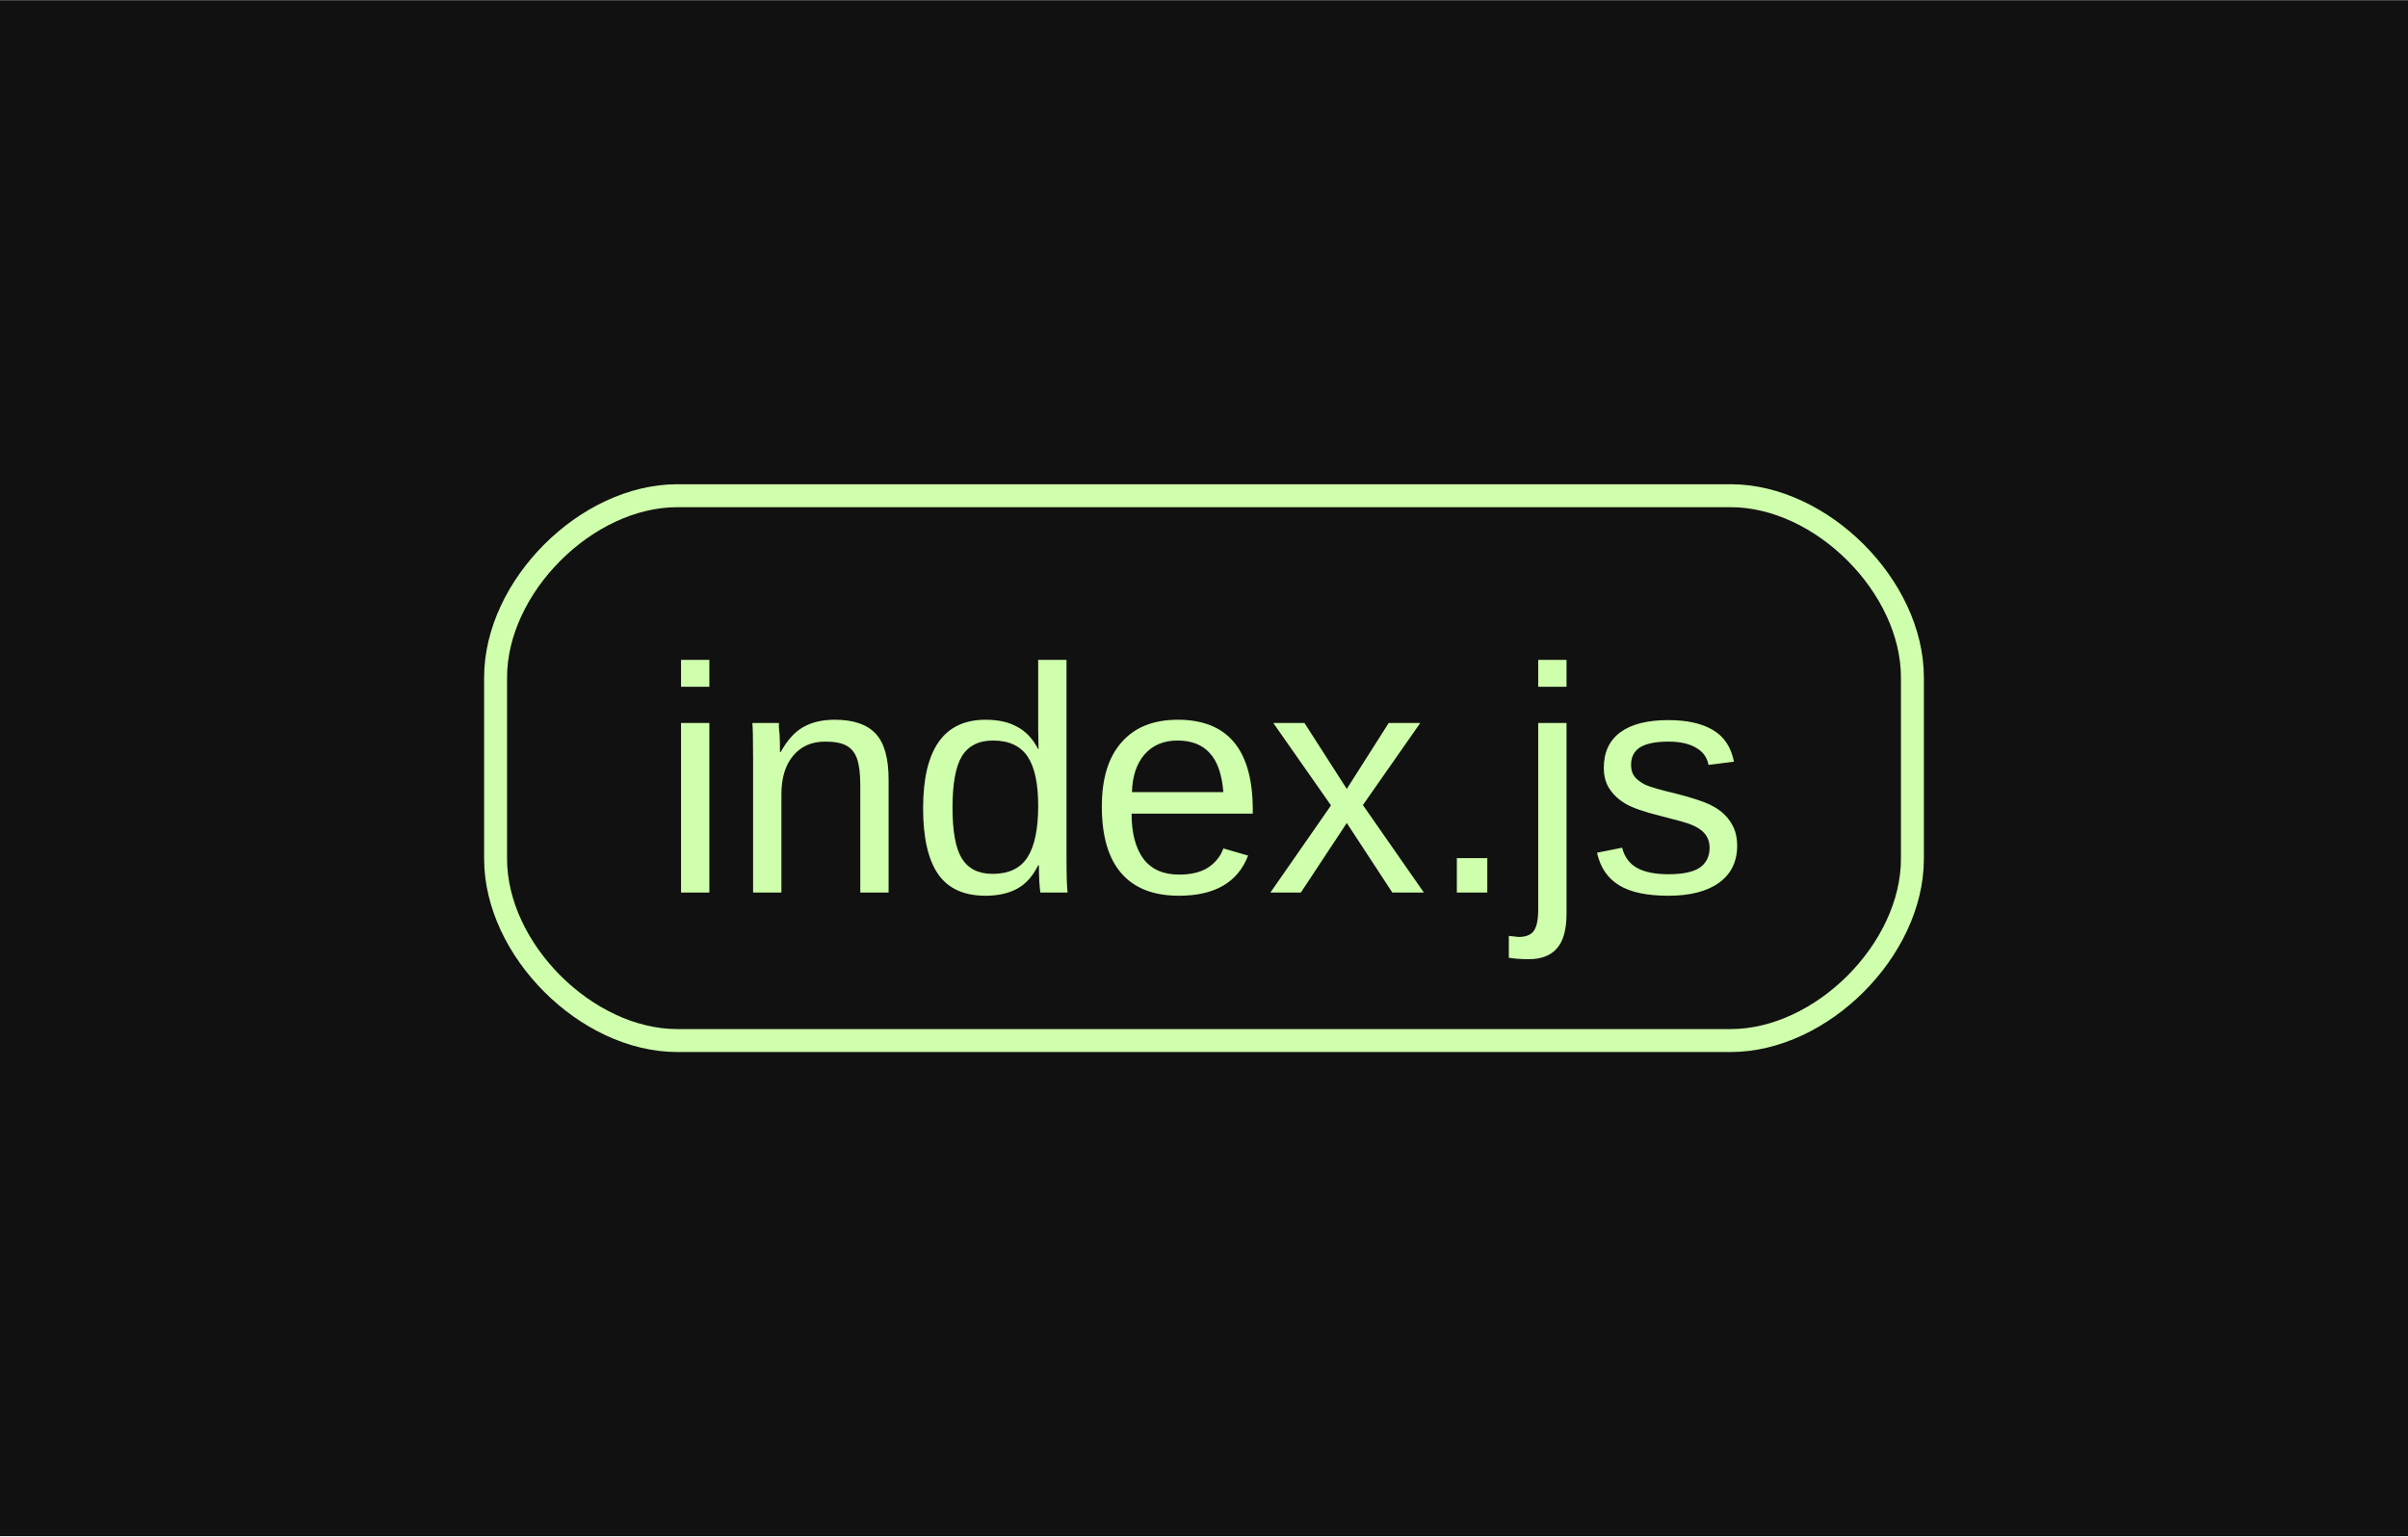
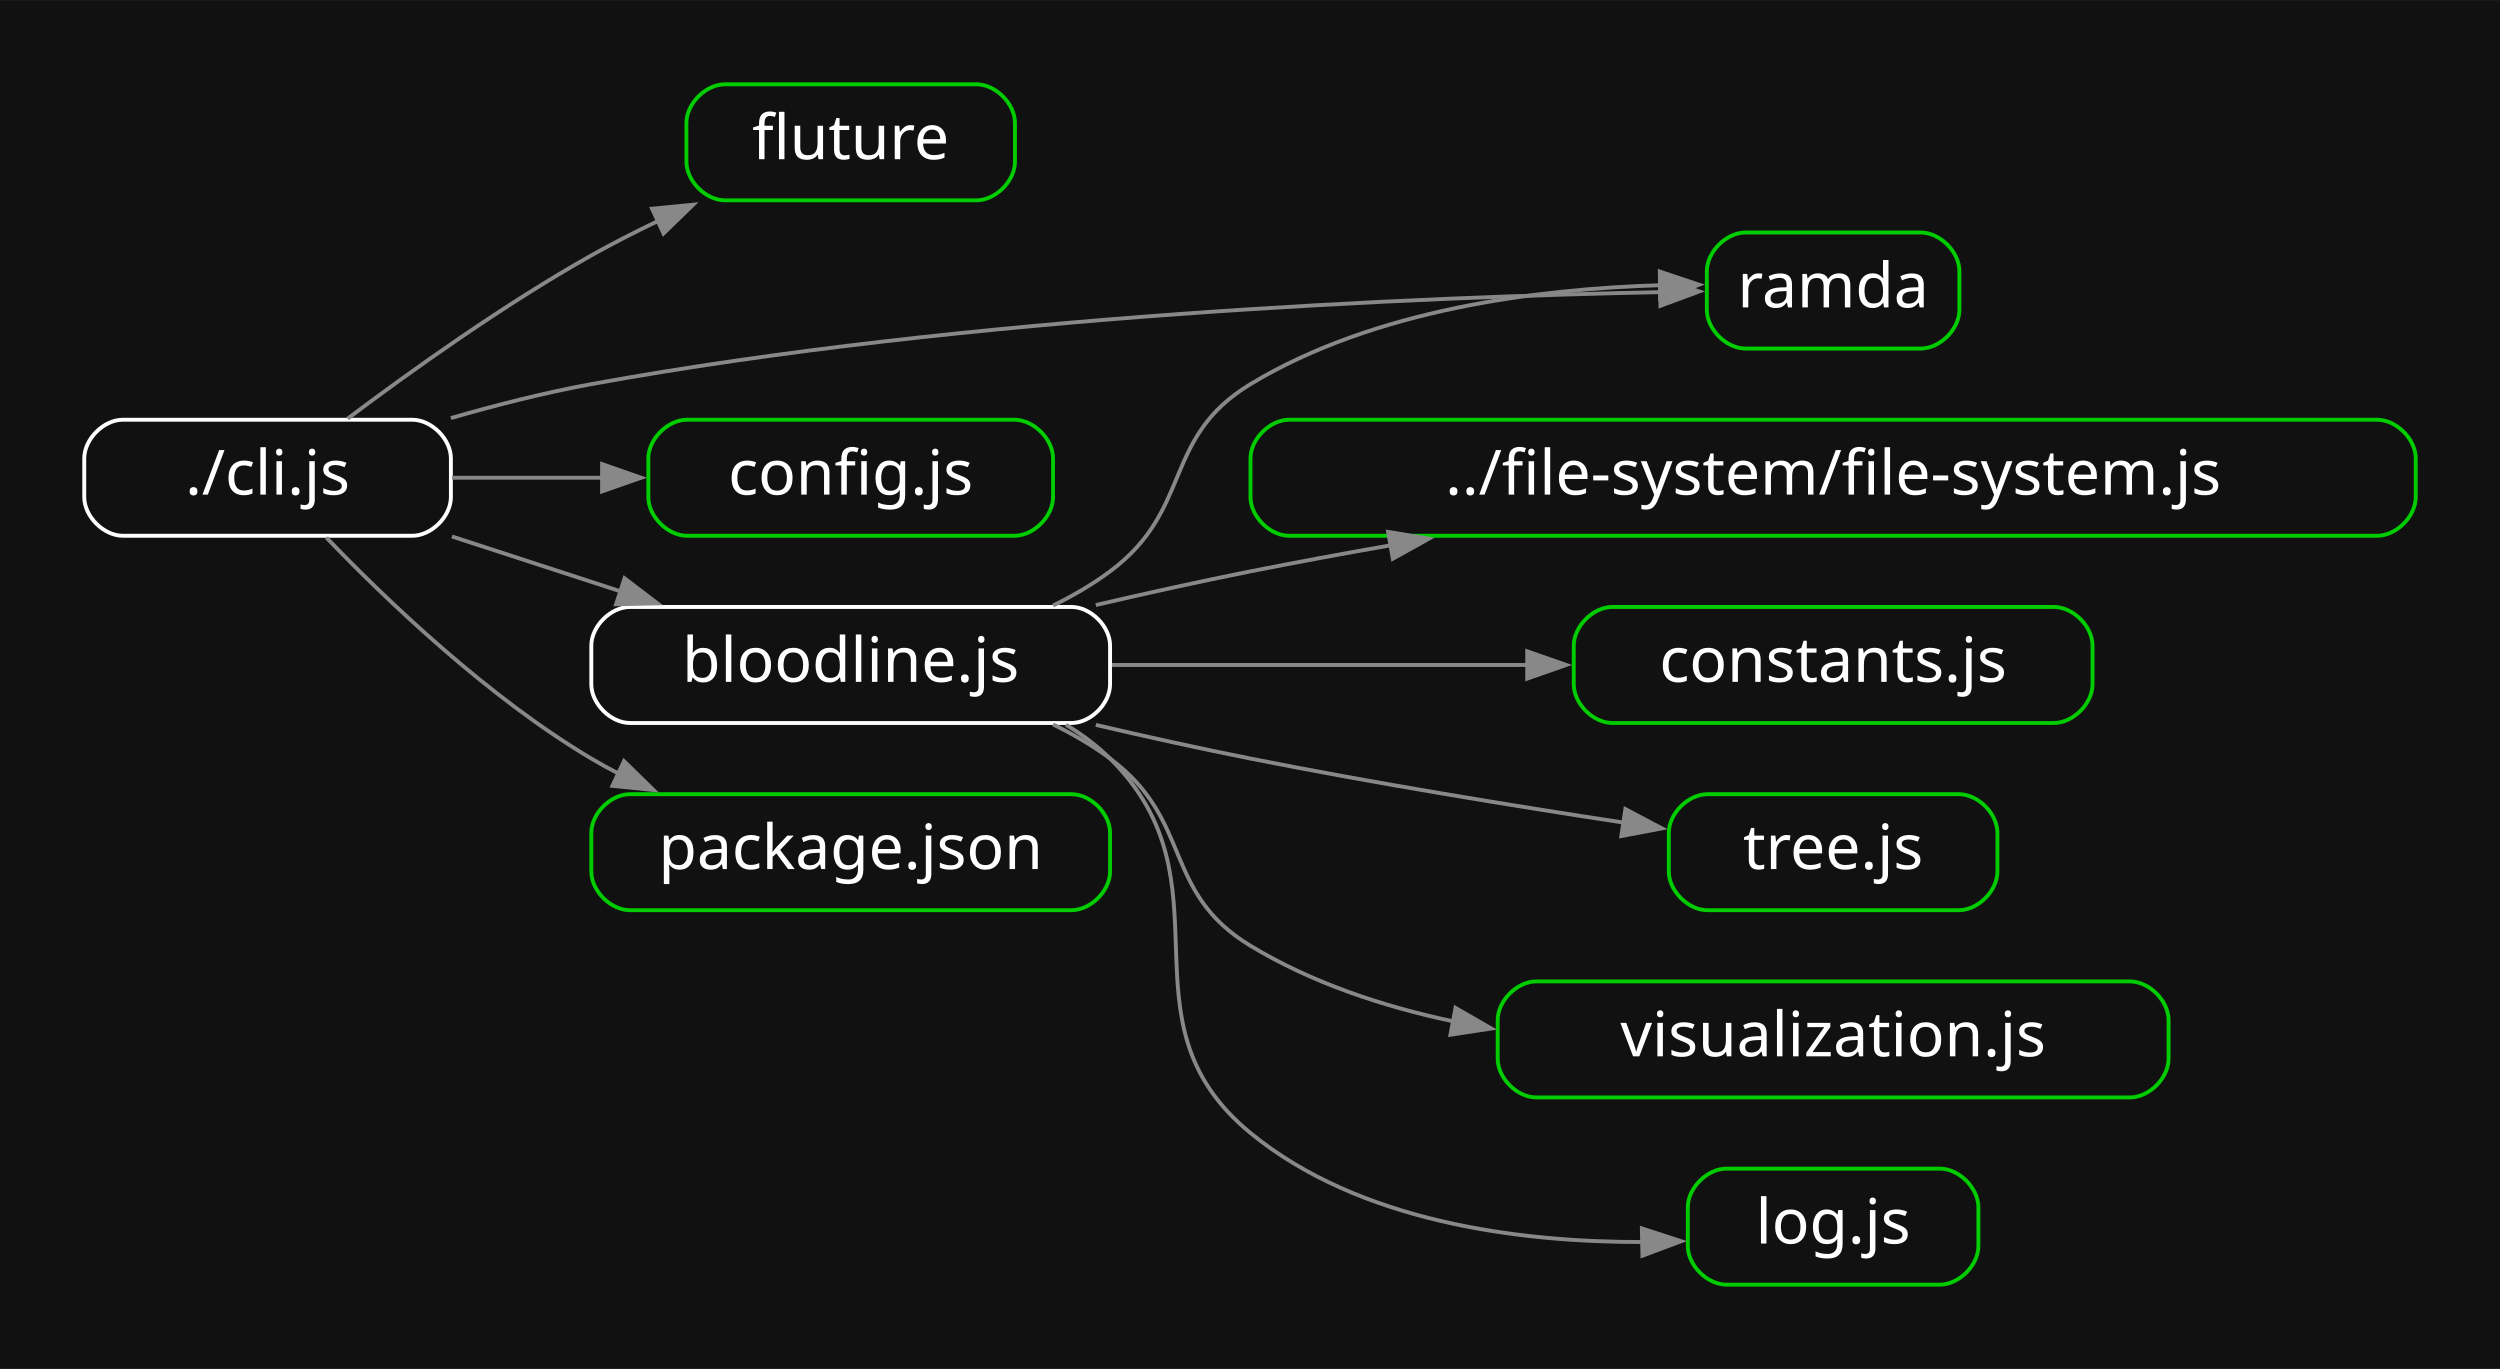
- <svg xmlns="http://www.w3.org/2000/svg" width="105pt" height="67pt" viewBox="0.00 0.00 104.95 66.95">
-   <g id="graph0" class="graph" transform="scale(1 1) rotate(0) translate(21.6 45.35)">
-     <polygon fill="#111111" stroke="none" points="-21.6,21.6 -21.6,-45.35 83.35,-45.35 83.35,21.6 -21.6,21.6" />
+ <svg xmlns="http://www.w3.org/2000/svg" width="641pt" height="351pt" viewBox="0.00 0.00 640.95 350.95">
+   <g id="graph0" class="graph" transform="scale(1 1) rotate(0) translate(21.6 329.35)">
+     <polygon fill="#111111" stroke="none" points="-21.6,21.6 -21.6,-329.35 619.35,-329.35 619.35,21.6 -21.6,21.6" />
    <g id="node1" class="node">
-       <path fill="none" stroke="#cfffac" d="M53.83,-23.75C53.83,-23.75 7.92,-23.75 7.92,-23.75 3.96,-23.75 0,-19.79 0,-15.83 0,-15.83 0,-7.92 0,-7.92 0,-3.96 3.96,0 7.92,0 7.92,0 53.83,0 53.83,0 57.79,0 61.75,-3.96 61.75,-7.92 61.75,-7.92 61.75,-15.83 61.75,-15.83 61.75,-19.79 57.79,-23.75 53.83,-23.75" />
-       <text text-anchor="middle" x="30.88" y="-6.45" font-family="Arial" font-size="14.00" fill="#cfffac">index.js</text>
+       <path fill="none" stroke="#00cc00" d="M228.71,-307.75C228.71,-307.75 164.29,-307.75 164.29,-307.75 159.33,-307.75 154.38,-302.79 154.38,-297.83 154.38,-297.83 154.38,-287.92 154.38,-287.92 154.38,-282.96 159.33,-278 164.29,-278 164.29,-278 228.71,-278 228.71,-278 233.67,-278 238.62,-282.96 238.62,-287.92 238.62,-287.92 238.62,-297.83 238.62,-297.83 238.62,-302.79 233.67,-307.75 228.71,-307.75" />
+       <text text-anchor="middle" x="196.5" y="-288.55" font-family="Fira Code" font-size="16.00" fill="#ffffff">fluture</text>
+     </g>
+     <g id="node2" class="node">
+       <path fill="none" stroke="#00cc00" d="M470.83,-269.75C470.83,-269.75 425.92,-269.75 425.92,-269.75 420.96,-269.75 416,-264.79 416,-259.83 416,-259.83 416,-249.92 416,-249.92 416,-244.96 420.96,-240 425.92,-240 425.92,-240 470.83,-240 470.83,-240 475.79,-240 480.75,-244.96 480.75,-249.92 480.75,-249.92 480.75,-259.83 480.75,-259.83 480.75,-264.79 475.79,-269.75 470.83,-269.75" />
+       <text text-anchor="middle" x="448.38" y="-250.55" font-family="Fira Code" font-size="16.00" fill="#ffffff">ramda</text>
+     </g>
+     <g id="node3" class="node">
+       <path fill="none" stroke="#00cc00" d="M238.46,-221.75C238.46,-221.75 154.54,-221.75 154.54,-221.75 149.58,-221.75 144.62,-216.79 144.62,-211.83 144.62,-211.83 144.62,-201.92 144.62,-201.92 144.62,-196.96 149.58,-192 154.54,-192 154.54,-192 238.46,-192 238.46,-192 243.42,-192 248.38,-196.96 248.38,-201.92 248.38,-201.92 248.38,-211.83 248.38,-211.83 248.38,-216.79 243.42,-221.75 238.46,-221.75" />
+       <text text-anchor="middle" x="196.5" y="-202.55" font-family="Fira Code" font-size="16.00" fill="#ffffff">config.js</text>
+     </g>
+     <g id="node4" class="node">
+       <path fill="none" stroke="#ffffff" d="M253.08,-173.75C253.08,-173.75 139.92,-173.75 139.92,-173.75 134.96,-173.75 130,-168.79 130,-163.83 130,-163.83 130,-153.92 130,-153.92 130,-148.96 134.96,-144 139.92,-144 139.92,-144 253.08,-144 253.08,-144 258.04,-144 263,-148.96 263,-153.92 263,-153.92 263,-163.83 263,-163.83 263,-168.79 258.04,-173.75 253.08,-173.75" />
+       <text text-anchor="middle" x="196.5" y="-154.55" font-family="Fira Code" font-size="16.00" fill="#ffffff">bloodline.js</text>
+     </g>
+     <g id="edge1" class="edge">
+       <path fill="none" stroke="#888888" d="M248.39,-174.12C253.55,-176.65 258.53,-179.55 263,-182.88 284.4,-198.78 276.18,-217.08 299,-230.88 330.68,-250.03 372.82,-255.33 404.09,-256.24" />
+       <polygon fill="#888888" stroke="#888888" points="403.94,-259.74 413.99,-256.37 404.04,-252.74 403.94,-259.74" />
+     </g>
+     <g id="node5" class="node">
+       <path fill="none" stroke="#00cc00" d="M587.83,-221.75C587.83,-221.75 308.92,-221.75 308.92,-221.75 303.96,-221.75 299,-216.79 299,-211.83 299,-211.83 299,-201.92 299,-201.92 299,-196.96 303.96,-192 308.92,-192 308.92,-192 587.83,-192 587.83,-192 592.79,-192 597.75,-196.96 597.75,-201.92 597.75,-201.92 597.75,-211.83 597.75,-211.83 597.75,-216.79 592.79,-221.75 587.83,-221.75" />
+       <text text-anchor="middle" x="448.38" y="-202.55" font-family="Fira Code" font-size="16.00" fill="#ffffff">../file-system/file-system.js</text>
+     </g>
+     <g id="edge2" class="edge">
+       <path fill="none" stroke="#888888" d="M259.34,-174.24C272.4,-177.28 286.12,-180.31 299,-182.88 310.66,-185.19 322.87,-187.45 335.06,-189.58" />
+       <polygon fill="#888888" stroke="#888888" points="334.29,-193 344.74,-191.26 335.49,-186.11 334.29,-193" />
+     </g>
+     <g id="node6" class="node">
+       <path fill="none" stroke="#00cc00" d="M504.96,-173.75C504.96,-173.75 391.79,-173.75 391.79,-173.75 386.83,-173.75 381.88,-168.79 381.88,-163.83 381.88,-163.83 381.88,-153.92 381.88,-153.92 381.88,-148.96 386.83,-144 391.79,-144 391.79,-144 504.96,-144 504.96,-144 509.92,-144 514.88,-148.96 514.88,-153.92 514.88,-153.92 514.88,-163.83 514.88,-163.83 514.88,-168.79 509.92,-173.75 504.96,-173.75" />
+       <text text-anchor="middle" x="448.38" y="-154.55" font-family="Fira Code" font-size="16.00" fill="#ffffff">constants.js</text>
+     </g>
+     <g id="edge3" class="edge">
+       <path fill="none" stroke="#888888" d="M263.48,-158.88C296.21,-158.88 335.96,-158.88 370.11,-158.88" />
+       <polygon fill="#888888" stroke="#888888" points="369.95,-162.38 379.95,-158.88 369.95,-155.38 369.95,-162.38" />
+     </g>
+     <g id="node7" class="node">
+       <path fill="none" stroke="#00cc00" d="M480.58,-125.75C480.58,-125.75 416.17,-125.75 416.17,-125.75 411.21,-125.75 406.25,-120.79 406.25,-115.83 406.25,-115.83 406.25,-105.92 406.25,-105.92 406.25,-100.96 411.21,-96 416.17,-96 416.17,-96 480.58,-96 480.58,-96 485.54,-96 490.5,-100.96 490.5,-105.92 490.5,-105.92 490.5,-115.83 490.5,-115.83 490.5,-120.79 485.54,-125.75 480.58,-125.75" />
+       <text text-anchor="middle" x="448.38" y="-106.55" font-family="Fira Code" font-size="16.00" fill="#ffffff">tree.js</text>
+     </g>
+     <g id="edge4" class="edge">
+       <path fill="none" stroke="#888888" d="M259.34,-143.51C272.4,-140.47 286.12,-137.44 299,-134.88 330.6,-128.59 366.24,-122.79 394.67,-118.46" />
+       <polygon fill="#888888" stroke="#888888" points="395.11,-121.93 404.48,-116.98 394.07,-115.01 395.11,-121.93" />
+     </g>
+     <g id="node8" class="node">
+       <path fill="none" stroke="#00cc00" d="M524.46,-77.75C524.46,-77.75 372.29,-77.75 372.29,-77.75 367.33,-77.75 362.38,-72.79 362.38,-67.83 362.38,-67.83 362.38,-57.92 362.38,-57.92 362.38,-52.96 367.33,-48 372.29,-48 372.29,-48 524.46,-48 524.46,-48 529.42,-48 534.38,-52.96 534.38,-57.92 534.38,-57.92 534.38,-67.83 534.38,-67.83 534.38,-72.79 529.42,-77.75 524.46,-77.75" />
+       <text text-anchor="middle" x="448.38" y="-58.55" font-family="Fira Code" font-size="16.00" fill="#ffffff">visualization.js</text>
+     </g>
+     <g id="edge5" class="edge">
+       <path fill="none" stroke="#888888" d="M248.39,-143.63C253.55,-141.1 258.53,-138.2 263,-134.88 284.4,-118.97 276.18,-100.67 299,-86.88 314.63,-77.43 332.8,-71.35 350.95,-67.51" />
+       <polygon fill="#888888" stroke="#888888" points="351.56,-70.96 360.74,-65.67 350.27,-64.08 351.56,-70.96" />
+     </g>
+     <g id="node9" class="node">
+       <path fill="none" stroke="#00cc00" d="M475.71,-29.75C475.71,-29.75 421.04,-29.75 421.04,-29.75 416.08,-29.75 411.12,-24.79 411.12,-19.83 411.12,-19.83 411.12,-9.92 411.12,-9.92 411.12,-4.96 416.08,0 421.04,0 421.04,0 475.71,0 475.71,0 480.67,0 485.62,-4.96 485.62,-9.92 485.62,-9.92 485.62,-19.83 485.62,-19.83 485.62,-24.79 480.67,-29.75 475.71,-29.75" />
+       <text text-anchor="middle" x="448.38" y="-10.55" font-family="Fira Code" font-size="16.00" fill="#ffffff">log.js</text>
+     </g>
+     <g id="edge6" class="edge">
+       <path fill="none" stroke="#888888" d="M251.68,-143.55C255.8,-141.07 259.65,-138.2 263,-134.88 295.34,-102.78 263.75,-67.75 299,-38.88 326.87,-16.05 367.83,-10.86 399.65,-10.93" />
+       <polygon fill="#888888" stroke="#888888" points="399.34,-14.42 409.41,-11.14 399.49,-7.42 399.34,-14.42" />
+     </g>
+     <g id="node10" class="node">
+       <path fill="none" stroke="#00cc00" d="M253.08,-125.75C253.08,-125.75 139.92,-125.75 139.92,-125.75 134.96,-125.75 130,-120.79 130,-115.83 130,-115.83 130,-105.92 130,-105.92 130,-100.96 134.96,-96 139.92,-96 139.92,-96 253.08,-96 253.08,-96 258.04,-96 263,-100.96 263,-105.92 263,-105.92 263,-115.83 263,-115.83 263,-120.79 258.04,-125.75 253.08,-125.75" />
+       <text text-anchor="middle" x="196.5" y="-106.55" font-family="Fira Code" font-size="16.00" fill="#ffffff">package.json</text>
+     </g>
+     <g id="node11" class="node">
+       <path fill="none" stroke="#ffffff" d="M84.08,-221.75C84.08,-221.75 9.92,-221.75 9.92,-221.75 4.96,-221.75 0,-216.79 0,-211.83 0,-211.83 0,-201.92 0,-201.92 0,-196.96 4.96,-192 9.92,-192 9.92,-192 84.08,-192 84.08,-192 89.04,-192 94,-196.96 94,-201.92 94,-201.92 94,-211.83 94,-211.83 94,-216.79 89.04,-221.75 84.08,-221.75" />
+       <text text-anchor="middle" x="47" y="-202.55" font-family="Fira Code" font-size="16.00" fill="#ffffff">./cli.js</text>
+     </g>
+     <g id="edge7" class="edge">
+       <path fill="none" stroke="#888888" d="M67.53,-222.04C83.72,-234.21 107.63,-251.3 130,-263.88 135.42,-266.92 141.22,-269.89 147.05,-272.68" />
+       <polygon fill="#888888" stroke="#888888" points="145.57,-275.85 156.12,-276.88 148.51,-269.5 145.57,-275.85" />
+     </g>
+     <g id="edge8" class="edge">
+       <path fill="none" stroke="#888888" d="M94,-222.17C105.63,-225.53 118.18,-228.72 130,-230.88 227.04,-248.54 343.05,-253.24 404.4,-254.47" />
+       <polygon fill="#888888" stroke="#888888" points="403.99,-257.96 414.05,-254.64 404.11,-250.96 403.99,-257.96" />
+     </g>
+     <g id="edge9" class="edge">
+       <path fill="none" stroke="#888888" d="M94.27,-206.88C106.55,-206.88 120.02,-206.88 133.02,-206.88" />
+       <polygon fill="#888888" stroke="#888888" points="132.76,-210.38 142.76,-206.88 132.76,-203.38 132.76,-210.38" />
+     </g>
+     <g id="edge10" class="edge">
+       <path fill="none" stroke="#888888" d="M94.27,-191.82C108,-187.35 123.22,-182.4 137.59,-177.72" />
+       <polygon fill="#888888" stroke="#888888" points="138.52,-181.1 146.94,-174.68 136.35,-174.44 138.52,-181.1" />
+     </g>
+     <g id="edge11" class="edge">
+       <path fill="none" stroke="#888888" d="M62.09,-191.52C77.46,-175.52 103.45,-150.64 130,-134.88 132.28,-133.52 134.66,-132.22 137.09,-130.97" />
+       <polygon fill="#888888" stroke="#888888" points="138.38,-134.23 145.95,-126.82 135.41,-127.89 138.38,-134.23" />
    </g>
  </g>
</svg>
